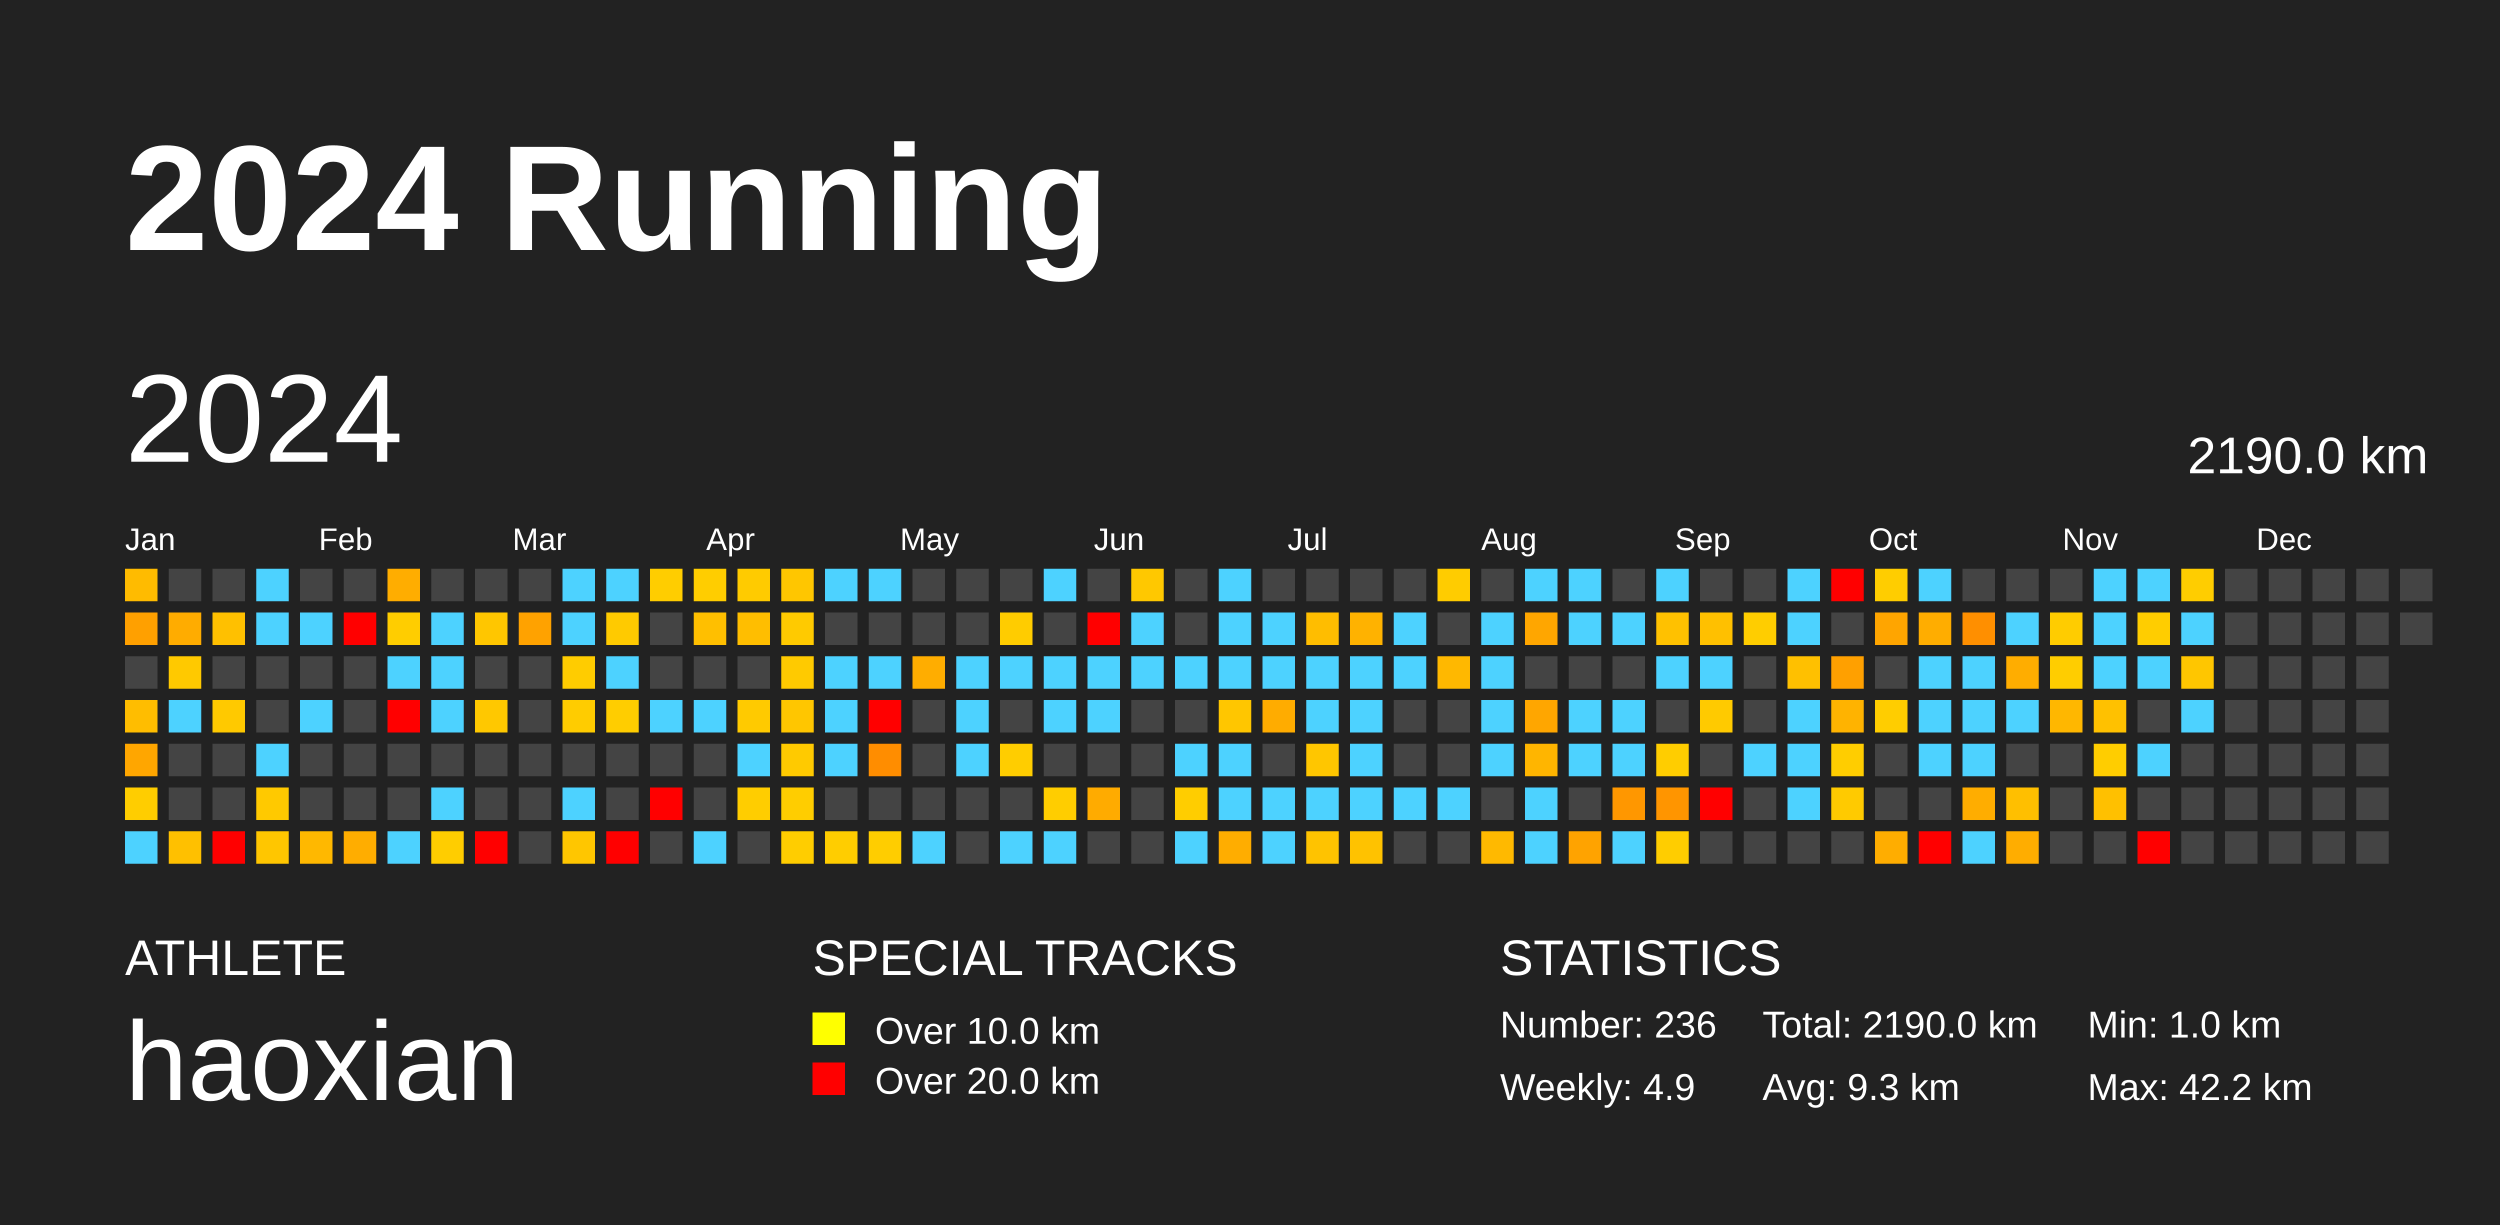
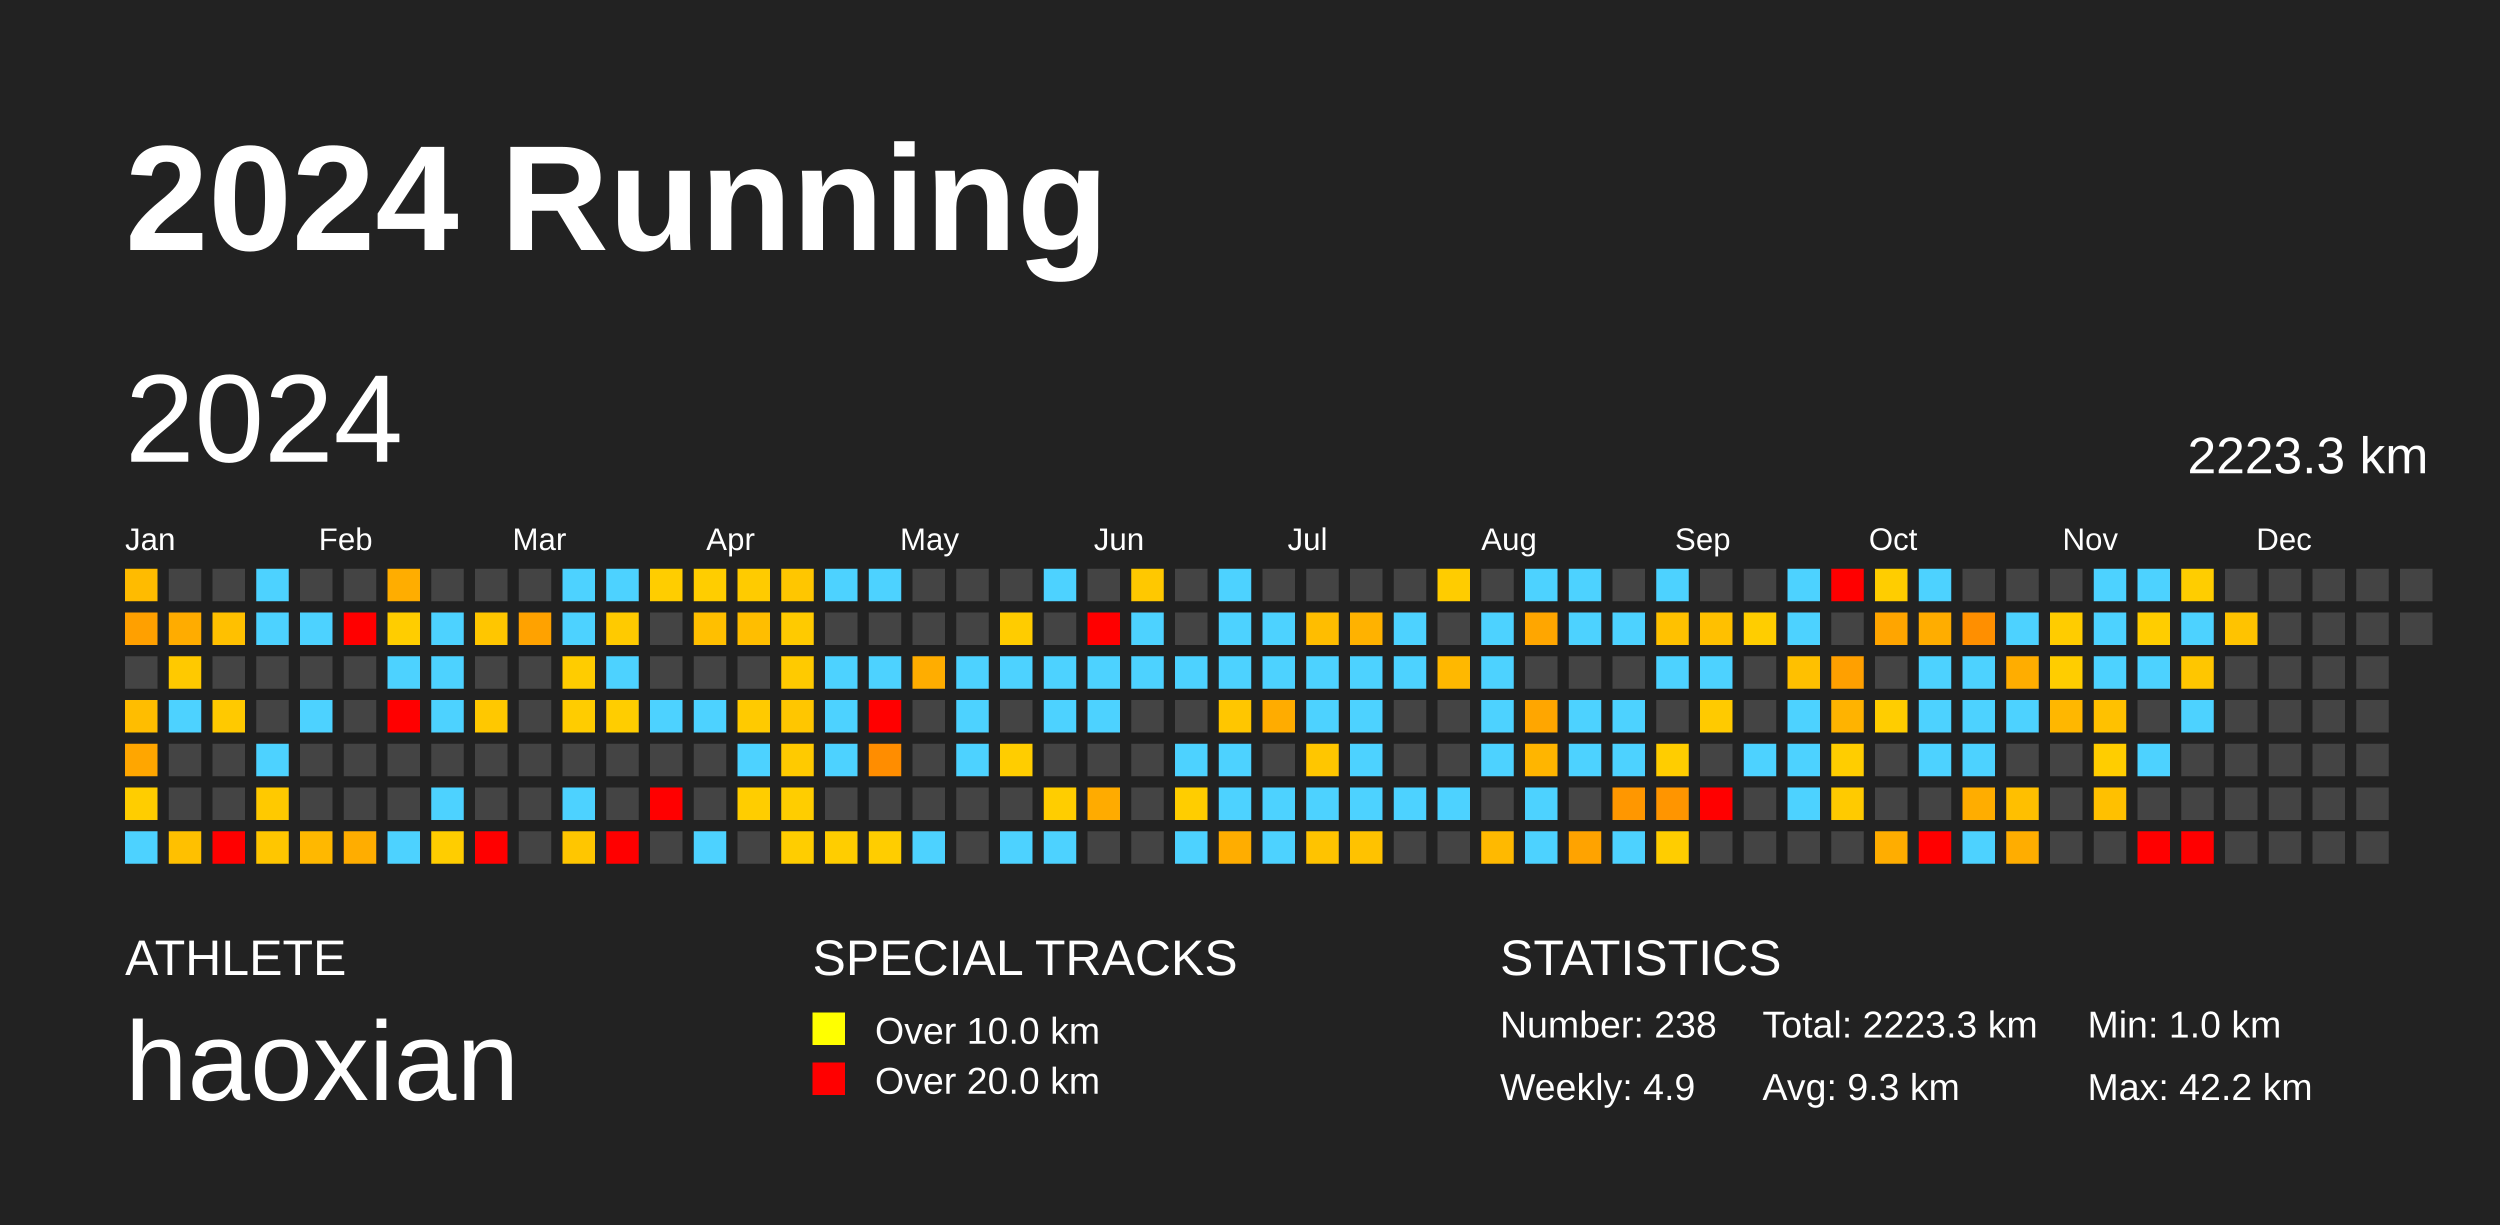
<svg xmlns="http://www.w3.org/2000/svg" baseProfile="full" height="98mm" version="1.1" viewBox="0,0,200,98" width="200mm">
  <defs />
  <rect fill="#222222" height="98" width="200" x="0" y="0" />
  <text fill="#FFFFFF" style="font-size:12px; font-family:Arial; font-weight:bold;" x="10" y="20">2024 Running</text>
  <text fill="#FFFFFF" style="font-size:4px; font-family:Arial" x="10" y="78">ATHLETE</text>
  <text fill="#FFFFFF" style="font-size:9px; font-family:Arial" x="10" y="88">haoxian</text>
  <text fill="#FFFFFF" style="font-size:4px; font-family:Arial" x="65" y="78">SPECIAL TRACKS</text>
  <rect fill="yellow" height="2.6" width="2.6" x="65" y="81" />
  <text fill="#FFFFFF" style="font-size:3px; font-family:Arial" x="70" y="83.5">Over 10.0 km</text>
  <rect fill="red" height="2.6" width="2.6" x="65" y="85" />
  <text fill="#FFFFFF" style="font-size:3px; font-family:Arial" x="70" y="87.5">Over 20.0 km</text>
  <text fill="#FFFFFF" style="font-size:4px; font-family:Arial" x="120" y="78">STATISTICS</text>
-   <text fill="#FFFFFF" style="font-size:3px; font-family:Arial" x="120" y="83">Number: 236</text>
+   <text fill="#FFFFFF" style="font-size:3px; font-family:Arial" x="120" y="83">Number: 238</text>
  <text fill="#FFFFFF" style="font-size:3px; font-family:Arial" x="120" y="88">Weekly: 4.9</text>
-   <text fill="#FFFFFF" style="font-size:3px; font-family:Arial" x="141" y="83">Total: 2190.0 km</text>
+   <text fill="#FFFFFF" style="font-size:3px; font-family:Arial" x="141" y="83">Total: 2223.3 km</text>
  <text fill="#FFFFFF" style="font-size:3px; font-family:Arial" x="141" y="88">Avg: 9.3 km</text>
  <text fill="#FFFFFF" style="font-size:3px; font-family:Arial" x="167" y="83">Min: 1.0 km</text>
  <text fill="#FFFFFF" style="font-size:3px; font-family:Arial" x="167" y="88">Max: 42.2 km</text>
  <text dominant-baseline="hanging" fill="#FFFFFF" style="font-size:10.0px; font-family:Arial;" x="10" y="30">2024</text>
-   <text dominant-baseline="hanging" fill="#FFFFFF" style="font-size:4.125px; font-family:Arial;" x="175" y="35">2190.0 km</text>
+   <text dominant-baseline="hanging" fill="#FFFFFF" style="font-size:4.125px; font-family:Arial;" x="175" y="35">2223.3 km</text>
  <text fill="#FFFFFF" style="font-size:2.5px; font-family:Arial" x="10.0" y="44">Jan</text>
  <text fill="#FFFFFF" style="font-size:2.5px; font-family:Arial" x="25.5" y="44">Feb</text>
  <text fill="#FFFFFF" style="font-size:2.5px; font-family:Arial" x="41.0" y="44">Mar</text>
  <text fill="#FFFFFF" style="font-size:2.5px; font-family:Arial" x="56.5" y="44">Apr</text>
  <text fill="#FFFFFF" style="font-size:2.5px; font-family:Arial" x="72.0" y="44">May</text>
  <text fill="#FFFFFF" style="font-size:2.5px; font-family:Arial" x="87.5" y="44">Jun</text>
  <text fill="#FFFFFF" style="font-size:2.5px; font-family:Arial" x="103.0" y="44">Jul</text>
  <text fill="#FFFFFF" style="font-size:2.5px; font-family:Arial" x="118.5" y="44">Aug</text>
  <text fill="#FFFFFF" style="font-size:2.5px; font-family:Arial" x="134.0" y="44">Sep</text>
  <text fill="#FFFFFF" style="font-size:2.5px; font-family:Arial" x="149.5" y="44">Oct</text>
  <text fill="#FFFFFF" style="font-size:2.5px; font-family:Arial" x="165.0" y="44">Nov</text>
  <text fill="#FFFFFF" style="font-size:2.5px; font-family:Arial" x="180.5" y="44">Dec</text>
  <rect fill="#ffbb00" height="2.6" width="2.6" x="10.0" y="45.5" />
  <rect fill="#ffa000" height="2.6" width="2.6" x="10.0" y="49.0" />
  <rect fill="#444444" height="2.6" width="2.6" x="10.0" y="52.5" />
  <rect fill="#ffbd00" height="2.6" width="2.6" x="10.0" y="56.0" />
  <rect fill="#ffa600" height="2.6" width="2.6" x="10.0" y="59.5" />
  <rect fill="#ffcd00" height="2.6" width="2.6" x="10.0" y="63.0" />
  <rect fill="#4dd2ff" height="2.6" width="2.6" x="10.0" y="66.5" />
  <rect fill="#444444" height="2.6" width="2.6" x="13.5" y="45.5" />
  <rect fill="#ffac00" height="2.6" width="2.6" x="13.5" y="49.0" />
  <rect fill="#ffc900" height="2.6" width="2.6" x="13.5" y="52.5" />
  <rect fill="#4dd2ff" height="2.6" width="2.6" x="13.5" y="56.0" />
  <rect fill="#444444" height="2.6" width="2.6" x="13.5" y="59.5" />
  <rect fill="#444444" height="2.6" width="2.6" x="13.5" y="63.0" />
  <rect fill="#ffc000" height="2.6" width="2.6" x="13.5" y="66.5" />
  <rect fill="#444444" height="2.6" width="2.6" x="17.0" y="45.5" />
  <rect fill="#ffc000" height="2.6" width="2.6" x="17.0" y="49.0" />
  <rect fill="#444444" height="2.6" width="2.6" x="17.0" y="52.5" />
  <rect fill="#ffc900" height="2.6" width="2.6" x="17.0" y="56.0" />
  <rect fill="#444444" height="2.6" width="2.6" x="17.0" y="59.5" />
  <rect fill="#444444" height="2.6" width="2.6" x="17.0" y="63.0" />
  <rect fill="red" height="2.6" width="2.6" x="17.0" y="66.5" />
  <rect fill="#4dd2ff" height="2.6" width="2.6" x="20.5" y="45.5" />
  <rect fill="#4dd2ff" height="2.6" width="2.6" x="20.5" y="49.0" />
  <rect fill="#444444" height="2.6" width="2.6" x="20.5" y="52.5" />
  <rect fill="#444444" height="2.6" width="2.6" x="20.5" y="56.0" />
  <rect fill="#4dd2ff" height="2.6" width="2.6" x="20.5" y="59.5" />
  <rect fill="#ffc900" height="2.6" width="2.6" x="20.5" y="63.0" />
  <rect fill="#ffc600" height="2.6" width="2.6" x="20.5" y="66.5" />
  <rect fill="#444444" height="2.6" width="2.6" x="24.0" y="45.5" />
  <rect fill="#4dd2ff" height="2.6" width="2.6" x="24.0" y="49.0" />
  <rect fill="#444444" height="2.6" width="2.6" x="24.0" y="52.5" />
  <rect fill="#4dd2ff" height="2.6" width="2.6" x="24.0" y="56.0" />
  <rect fill="#444444" height="2.6" width="2.6" x="24.0" y="59.5" />
  <rect fill="#444444" height="2.6" width="2.6" x="24.0" y="63.0" />
  <rect fill="#ffb800" height="2.6" width="2.6" x="24.0" y="66.5" />
  <rect fill="#444444" height="2.6" width="2.6" x="27.5" y="45.5" />
  <rect fill="red" height="2.6" width="2.6" x="27.5" y="49.0" />
  <rect fill="#444444" height="2.6" width="2.6" x="27.5" y="52.5" />
  <rect fill="#444444" height="2.6" width="2.6" x="27.5" y="56.0" />
  <rect fill="#444444" height="2.6" width="2.6" x="27.5" y="59.5" />
  <rect fill="#444444" height="2.6" width="2.6" x="27.5" y="63.0" />
  <rect fill="#ffad00" height="2.6" width="2.6" x="27.5" y="66.5" />
  <rect fill="#ffad00" height="2.6" width="2.6" x="31.0" y="45.5" />
  <rect fill="#ffcd00" height="2.6" width="2.6" x="31.0" y="49.0" />
  <rect fill="#4dd2ff" height="2.6" width="2.6" x="31.0" y="52.5" />
  <rect fill="red" height="2.6" width="2.6" x="31.0" y="56.0" />
  <rect fill="#444444" height="2.6" width="2.6" x="31.0" y="59.5" />
  <rect fill="#444444" height="2.6" width="2.6" x="31.0" y="63.0" />
  <rect fill="#4dd2ff" height="2.6" width="2.6" x="31.0" y="66.5" />
  <rect fill="#444444" height="2.6" width="2.6" x="34.5" y="45.5" />
  <rect fill="#4dd2ff" height="2.6" width="2.6" x="34.5" y="49.0" />
  <rect fill="#4dd2ff" height="2.6" width="2.6" x="34.5" y="52.5" />
  <rect fill="#4dd2ff" height="2.6" width="2.6" x="34.5" y="56.0" />
  <rect fill="#444444" height="2.6" width="2.6" x="34.5" y="59.5" />
  <rect fill="#4dd2ff" height="2.6" width="2.6" x="34.5" y="63.0" />
  <rect fill="#ffcd00" height="2.6" width="2.6" x="34.5" y="66.5" />
  <rect fill="#444444" height="2.6" width="2.6" x="38.0" y="45.5" />
  <rect fill="#ffc600" height="2.6" width="2.6" x="38.0" y="49.0" />
  <rect fill="#444444" height="2.6" width="2.6" x="38.0" y="52.5" />
  <rect fill="#ffc800" height="2.6" width="2.6" x="38.0" y="56.0" />
  <rect fill="#444444" height="2.6" width="2.6" x="38.0" y="59.5" />
  <rect fill="#444444" height="2.6" width="2.6" x="38.0" y="63.0" />
  <rect fill="red" height="2.6" width="2.6" x="38.0" y="66.5" />
  <rect fill="#444444" height="2.6" width="2.6" x="41.5" y="45.5" />
  <rect fill="#ffa200" height="2.6" width="2.6" x="41.5" y="49.0" />
  <rect fill="#444444" height="2.6" width="2.6" x="41.5" y="52.5" />
  <rect fill="#444444" height="2.6" width="2.6" x="41.5" y="56.0" />
  <rect fill="#444444" height="2.6" width="2.6" x="41.5" y="59.5" />
  <rect fill="#444444" height="2.6" width="2.6" x="41.5" y="63.0" />
  <rect fill="#444444" height="2.6" width="2.6" x="41.5" y="66.5" />
  <rect fill="#4dd2ff" height="2.6" width="2.6" x="45.0" y="45.5" />
  <rect fill="#4dd2ff" height="2.6" width="2.6" x="45.0" y="49.0" />
  <rect fill="#ffcc00" height="2.6" width="2.6" x="45.0" y="52.5" />
  <rect fill="#ffcc00" height="2.6" width="2.6" x="45.0" y="56.0" />
  <rect fill="#444444" height="2.6" width="2.6" x="45.0" y="59.5" />
  <rect fill="#4dd2ff" height="2.6" width="2.6" x="45.0" y="63.0" />
  <rect fill="#ffc600" height="2.6" width="2.6" x="45.0" y="66.5" />
  <rect fill="#4dd2ff" height="2.6" width="2.6" x="48.5" y="45.5" />
  <rect fill="#ffca00" height="2.6" width="2.6" x="48.5" y="49.0" />
  <rect fill="#4dd2ff" height="2.6" width="2.6" x="48.5" y="52.5" />
  <rect fill="#ffcd00" height="2.6" width="2.6" x="48.5" y="56.0" />
  <rect fill="#444444" height="2.6" width="2.6" x="48.5" y="59.5" />
  <rect fill="#444444" height="2.6" width="2.6" x="48.5" y="63.0" />
  <rect fill="red" height="2.6" width="2.6" x="48.5" y="66.5" />
  <rect fill="#ffcd00" height="2.6" width="2.6" x="52.0" y="45.5" />
  <rect fill="#444444" height="2.6" width="2.6" x="52.0" y="49.0" />
  <rect fill="#444444" height="2.6" width="2.6" x="52.0" y="52.5" />
  <rect fill="#4dd2ff" height="2.6" width="2.6" x="52.0" y="56.0" />
  <rect fill="#444444" height="2.6" width="2.6" x="52.0" y="59.5" />
  <rect fill="red" height="2.6" width="2.6" x="52.0" y="63.0" />
  <rect fill="#444444" height="2.6" width="2.6" x="52.0" y="66.5" />
  <rect fill="#ffcd00" height="2.6" width="2.6" x="55.5" y="45.5" />
  <rect fill="#ffbf00" height="2.6" width="2.6" x="55.5" y="49.0" />
  <rect fill="#444444" height="2.6" width="2.6" x="55.5" y="52.5" />
  <rect fill="#4dd2ff" height="2.6" width="2.6" x="55.5" y="56.0" />
  <rect fill="#444444" height="2.6" width="2.6" x="55.5" y="59.5" />
  <rect fill="#444444" height="2.6" width="2.6" x="55.5" y="63.0" />
  <rect fill="#4dd2ff" height="2.6" width="2.6" x="55.5" y="66.5" />
  <rect fill="#ffcb00" height="2.6" width="2.6" x="59.0" y="45.5" />
  <rect fill="#ffbe00" height="2.6" width="2.6" x="59.0" y="49.0" />
  <rect fill="#444444" height="2.6" width="2.6" x="59.0" y="52.5" />
  <rect fill="#ffca00" height="2.6" width="2.6" x="59.0" y="56.0" />
  <rect fill="#4dd2ff" height="2.6" width="2.6" x="59.0" y="59.5" />
  <rect fill="#ffcd00" height="2.6" width="2.6" x="59.0" y="63.0" />
  <rect fill="#444444" height="2.6" width="2.6" x="59.0" y="66.5" />
  <rect fill="#ffc600" height="2.6" width="2.6" x="62.5" y="45.5" />
  <rect fill="#ffca00" height="2.6" width="2.6" x="62.5" y="49.0" />
  <rect fill="#ffca00" height="2.6" width="2.6" x="62.5" y="52.5" />
  <rect fill="#ffc600" height="2.6" width="2.6" x="62.5" y="56.0" />
  <rect fill="#ffca00" height="2.6" width="2.6" x="62.5" y="59.5" />
  <rect fill="#ffcd00" height="2.6" width="2.6" x="62.5" y="63.0" />
  <rect fill="#ffcd00" height="2.6" width="2.6" x="62.5" y="66.5" />
  <rect fill="#4dd2ff" height="2.6" width="2.6" x="66.0" y="45.5" />
  <rect fill="#444444" height="2.6" width="2.6" x="66.0" y="49.0" />
  <rect fill="#4dd2ff" height="2.6" width="2.6" x="66.0" y="52.5" />
  <rect fill="#4dd2ff" height="2.6" width="2.6" x="66.0" y="56.0" />
  <rect fill="#4dd2ff" height="2.6" width="2.6" x="66.0" y="59.5" />
  <rect fill="#444444" height="2.6" width="2.6" x="66.0" y="63.0" />
  <rect fill="#ffcd00" height="2.6" width="2.6" x="66.0" y="66.5" />
  <rect fill="#4dd2ff" height="2.6" width="2.6" x="69.5" y="45.5" />
  <rect fill="#444444" height="2.6" width="2.6" x="69.5" y="49.0" />
  <rect fill="#4dd2ff" height="2.6" width="2.6" x="69.5" y="52.5" />
  <rect fill="red" height="2.6" width="2.6" x="69.5" y="56.0" />
  <rect fill="#ff8d00" height="2.6" width="2.6" x="69.5" y="59.5" />
  <rect fill="#444444" height="2.6" width="2.6" x="69.5" y="63.0" />
  <rect fill="#ffcd00" height="2.6" width="2.6" x="69.5" y="66.5" />
  <rect fill="#444444" height="2.6" width="2.6" x="73.0" y="45.5" />
  <rect fill="#444444" height="2.6" width="2.6" x="73.0" y="49.0" />
  <rect fill="#ffad00" height="2.6" width="2.6" x="73.0" y="52.5" />
  <rect fill="#444444" height="2.6" width="2.6" x="73.0" y="56.0" />
  <rect fill="#444444" height="2.6" width="2.6" x="73.0" y="59.5" />
  <rect fill="#444444" height="2.6" width="2.6" x="73.0" y="63.0" />
  <rect fill="#4dd2ff" height="2.6" width="2.6" x="73.0" y="66.5" />
  <rect fill="#444444" height="2.6" width="2.6" x="76.5" y="45.5" />
  <rect fill="#444444" height="2.6" width="2.6" x="76.5" y="49.0" />
  <rect fill="#4dd2ff" height="2.6" width="2.6" x="76.5" y="52.5" />
  <rect fill="#4dd2ff" height="2.6" width="2.6" x="76.5" y="56.0" />
  <rect fill="#4dd2ff" height="2.6" width="2.6" x="76.5" y="59.5" />
  <rect fill="#444444" height="2.6" width="2.6" x="76.5" y="63.0" />
  <rect fill="#444444" height="2.6" width="2.6" x="76.5" y="66.5" />
  <rect fill="#444444" height="2.6" width="2.6" x="80.0" y="45.5" />
  <rect fill="#ffcc00" height="2.6" width="2.6" x="80.0" y="49.0" />
  <rect fill="#4dd2ff" height="2.6" width="2.6" x="80.0" y="52.5" />
  <rect fill="#444444" height="2.6" width="2.6" x="80.0" y="56.0" />
  <rect fill="#ffcd00" height="2.6" width="2.6" x="80.0" y="59.5" />
  <rect fill="#444444" height="2.6" width="2.6" x="80.0" y="63.0" />
  <rect fill="#4dd2ff" height="2.6" width="2.6" x="80.0" y="66.5" />
  <rect fill="#4dd2ff" height="2.6" width="2.6" x="83.5" y="45.5" />
  <rect fill="#444444" height="2.6" width="2.6" x="83.5" y="49.0" />
  <rect fill="#4dd2ff" height="2.6" width="2.6" x="83.5" y="52.5" />
  <rect fill="#4dd2ff" height="2.6" width="2.6" x="83.5" y="56.0" />
  <rect fill="#444444" height="2.6" width="2.6" x="83.5" y="59.5" />
  <rect fill="#ffcd00" height="2.6" width="2.6" x="83.5" y="63.0" />
  <rect fill="#4dd2ff" height="2.6" width="2.6" x="83.5" y="66.5" />
  <rect fill="#444444" height="2.6" width="2.6" x="87.0" y="45.5" />
  <rect fill="red" height="2.6" width="2.6" x="87.0" y="49.0" />
  <rect fill="#4dd2ff" height="2.6" width="2.6" x="87.0" y="52.5" />
  <rect fill="#4dd2ff" height="2.6" width="2.6" x="87.0" y="56.0" />
  <rect fill="#444444" height="2.6" width="2.6" x="87.0" y="59.5" />
  <rect fill="#ffab00" height="2.6" width="2.6" x="87.0" y="63.0" />
  <rect fill="#444444" height="2.6" width="2.6" x="87.0" y="66.5" />
  <rect fill="#ffc800" height="2.6" width="2.6" x="90.5" y="45.5" />
  <rect fill="#4dd2ff" height="2.6" width="2.6" x="90.5" y="49.0" />
  <rect fill="#4dd2ff" height="2.6" width="2.6" x="90.5" y="52.5" />
  <rect fill="#444444" height="2.6" width="2.6" x="90.5" y="56.0" />
  <rect fill="#444444" height="2.6" width="2.6" x="90.5" y="59.5" />
  <rect fill="#444444" height="2.6" width="2.6" x="90.5" y="63.0" />
  <rect fill="#444444" height="2.6" width="2.6" x="90.5" y="66.5" />
  <rect fill="#444444" height="2.6" width="2.6" x="94.0" y="45.5" />
  <rect fill="#444444" height="2.6" width="2.6" x="94.0" y="49.0" />
  <rect fill="#4dd2ff" height="2.6" width="2.6" x="94.0" y="52.5" />
  <rect fill="#444444" height="2.6" width="2.6" x="94.0" y="56.0" />
  <rect fill="#4dd2ff" height="2.6" width="2.6" x="94.0" y="59.5" />
  <rect fill="#ffcd00" height="2.6" width="2.6" x="94.0" y="63.0" />
  <rect fill="#4dd2ff" height="2.6" width="2.6" x="94.0" y="66.5" />
  <rect fill="#4dd2ff" height="2.6" width="2.6" x="97.5" y="45.5" />
  <rect fill="#4dd2ff" height="2.6" width="2.6" x="97.5" y="49.0" />
  <rect fill="#4dd2ff" height="2.6" width="2.6" x="97.5" y="52.5" />
  <rect fill="#ffc600" height="2.6" width="2.6" x="97.5" y="56.0" />
  <rect fill="#4dd2ff" height="2.6" width="2.6" x="97.5" y="59.5" />
  <rect fill="#4dd2ff" height="2.6" width="2.6" x="97.5" y="63.0" />
  <rect fill="#ffad00" height="2.6" width="2.6" x="97.5" y="66.5" />
  <rect fill="#444444" height="2.6" width="2.6" x="101.0" y="45.5" />
  <rect fill="#4dd2ff" height="2.6" width="2.6" x="101.0" y="49.0" />
  <rect fill="#4dd2ff" height="2.6" width="2.6" x="101.0" y="52.5" />
  <rect fill="#ffac00" height="2.6" width="2.6" x="101.0" y="56.0" />
  <rect fill="#444444" height="2.6" width="2.6" x="101.0" y="59.5" />
  <rect fill="#4dd2ff" height="2.6" width="2.6" x="101.0" y="63.0" />
  <rect fill="#4dd2ff" height="2.6" width="2.6" x="101.0" y="66.5" />
  <rect fill="#444444" height="2.6" width="2.6" x="104.5" y="45.5" />
  <rect fill="#ffbd00" height="2.6" width="2.6" x="104.5" y="49.0" />
  <rect fill="#4dd2ff" height="2.6" width="2.6" x="104.5" y="52.5" />
  <rect fill="#4dd2ff" height="2.6" width="2.6" x="104.5" y="56.0" />
  <rect fill="#ffc600" height="2.6" width="2.6" x="104.5" y="59.5" />
  <rect fill="#4dd2ff" height="2.6" width="2.6" x="104.5" y="63.0" />
  <rect fill="#ffc300" height="2.6" width="2.6" x="104.5" y="66.5" />
  <rect fill="#444444" height="2.6" width="2.6" x="108.0" y="45.5" />
  <rect fill="#ffb200" height="2.6" width="2.6" x="108.0" y="49.0" />
  <rect fill="#4dd2ff" height="2.6" width="2.6" x="108.0" y="52.5" />
  <rect fill="#4dd2ff" height="2.6" width="2.6" x="108.0" y="56.0" />
  <rect fill="#4dd2ff" height="2.6" width="2.6" x="108.0" y="59.5" />
  <rect fill="#4dd2ff" height="2.6" width="2.6" x="108.0" y="63.0" />
  <rect fill="#ffc200" height="2.6" width="2.6" x="108.0" y="66.5" />
  <rect fill="#444444" height="2.6" width="2.6" x="111.5" y="45.5" />
  <rect fill="#4dd2ff" height="2.6" width="2.6" x="111.5" y="49.0" />
  <rect fill="#4dd2ff" height="2.6" width="2.6" x="111.5" y="52.5" />
  <rect fill="#444444" height="2.6" width="2.6" x="111.5" y="56.0" />
  <rect fill="#444444" height="2.6" width="2.6" x="111.5" y="59.5" />
  <rect fill="#4dd2ff" height="2.6" width="2.6" x="111.5" y="63.0" />
  <rect fill="#444444" height="2.6" width="2.6" x="111.5" y="66.5" />
  <rect fill="#ffcc00" height="2.6" width="2.6" x="115.0" y="45.5" />
  <rect fill="#444444" height="2.6" width="2.6" x="115.0" y="49.0" />
  <rect fill="#ffb800" height="2.6" width="2.6" x="115.0" y="52.5" />
  <rect fill="#444444" height="2.6" width="2.6" x="115.0" y="56.0" />
  <rect fill="#444444" height="2.6" width="2.6" x="115.0" y="59.5" />
  <rect fill="#4dd2ff" height="2.6" width="2.6" x="115.0" y="63.0" />
  <rect fill="#444444" height="2.6" width="2.6" x="115.0" y="66.5" />
  <rect fill="#444444" height="2.6" width="2.6" x="118.5" y="45.5" />
  <rect fill="#4dd2ff" height="2.6" width="2.6" x="118.5" y="49.0" />
  <rect fill="#4dd2ff" height="2.6" width="2.6" x="118.5" y="52.5" />
  <rect fill="#4dd2ff" height="2.6" width="2.6" x="118.5" y="56.0" />
  <rect fill="#4dd2ff" height="2.6" width="2.6" x="118.5" y="59.5" />
  <rect fill="#444444" height="2.6" width="2.6" x="118.5" y="63.0" />
  <rect fill="#ffb900" height="2.6" width="2.6" x="118.5" y="66.5" />
  <rect fill="#4dd2ff" height="2.6" width="2.6" x="122.0" y="45.5" />
  <rect fill="#ffa600" height="2.6" width="2.6" x="122.0" y="49.0" />
  <rect fill="#444444" height="2.6" width="2.6" x="122.0" y="52.5" />
  <rect fill="#ffa600" height="2.6" width="2.6" x="122.0" y="56.0" />
  <rect fill="#ffb500" height="2.6" width="2.6" x="122.0" y="59.5" />
  <rect fill="#4dd2ff" height="2.6" width="2.6" x="122.0" y="63.0" />
  <rect fill="#4dd2ff" height="2.6" width="2.6" x="122.0" y="66.5" />
  <rect fill="#4dd2ff" height="2.6" width="2.6" x="125.5" y="45.5" />
  <rect fill="#4dd2ff" height="2.6" width="2.6" x="125.5" y="49.0" />
  <rect fill="#444444" height="2.6" width="2.6" x="125.5" y="52.5" />
  <rect fill="#4dd2ff" height="2.6" width="2.6" x="125.5" y="56.0" />
  <rect fill="#4dd2ff" height="2.6" width="2.6" x="125.5" y="59.5" />
  <rect fill="#444444" height="2.6" width="2.6" x="125.5" y="63.0" />
  <rect fill="#ffa300" height="2.6" width="2.6" x="125.5" y="66.5" />
  <rect fill="#444444" height="2.6" width="2.6" x="129.0" y="45.5" />
  <rect fill="#4dd2ff" height="2.6" width="2.6" x="129.0" y="49.0" />
  <rect fill="#444444" height="2.6" width="2.6" x="129.0" y="52.5" />
  <rect fill="#4dd2ff" height="2.6" width="2.6" x="129.0" y="56.0" />
  <rect fill="#4dd2ff" height="2.6" width="2.6" x="129.0" y="59.5" />
  <rect fill="#ff9700" height="2.6" width="2.6" x="129.0" y="63.0" />
  <rect fill="#4dd2ff" height="2.6" width="2.6" x="129.0" y="66.5" />
  <rect fill="#4dd2ff" height="2.6" width="2.6" x="132.5" y="45.5" />
  <rect fill="#ffc100" height="2.6" width="2.6" x="132.5" y="49.0" />
  <rect fill="#4dd2ff" height="2.6" width="2.6" x="132.5" y="52.5" />
  <rect fill="#444444" height="2.6" width="2.6" x="132.5" y="56.0" />
  <rect fill="#ffcd00" height="2.6" width="2.6" x="132.5" y="59.5" />
  <rect fill="#ff9500" height="2.6" width="2.6" x="132.5" y="63.0" />
  <rect fill="#ffcd00" height="2.6" width="2.6" x="132.5" y="66.5" />
  <rect fill="#444444" height="2.6" width="2.6" x="136.0" y="45.5" />
  <rect fill="#ffc000" height="2.6" width="2.6" x="136.0" y="49.0" />
  <rect fill="#4dd2ff" height="2.6" width="2.6" x="136.0" y="52.5" />
  <rect fill="#ffca00" height="2.6" width="2.6" x="136.0" y="56.0" />
  <rect fill="#444444" height="2.6" width="2.6" x="136.0" y="59.5" />
  <rect fill="red" height="2.6" width="2.6" x="136.0" y="63.0" />
  <rect fill="#444444" height="2.6" width="2.6" x="136.0" y="66.5" />
  <rect fill="#444444" height="2.6" width="2.6" x="139.5" y="45.5" />
  <rect fill="#ffcd00" height="2.6" width="2.6" x="139.5" y="49.0" />
  <rect fill="#444444" height="2.6" width="2.6" x="139.5" y="52.5" />
  <rect fill="#444444" height="2.6" width="2.6" x="139.5" y="56.0" />
  <rect fill="#4dd2ff" height="2.6" width="2.6" x="139.5" y="59.5" />
  <rect fill="#444444" height="2.6" width="2.6" x="139.5" y="63.0" />
  <rect fill="#444444" height="2.6" width="2.6" x="139.5" y="66.5" />
  <rect fill="#4dd2ff" height="2.6" width="2.6" x="143.0" y="45.5" />
  <rect fill="#4dd2ff" height="2.6" width="2.6" x="143.0" y="49.0" />
  <rect fill="#ffc000" height="2.6" width="2.6" x="143.0" y="52.5" />
  <rect fill="#4dd2ff" height="2.6" width="2.6" x="143.0" y="56.0" />
  <rect fill="#4dd2ff" height="2.6" width="2.6" x="143.0" y="59.5" />
  <rect fill="#4dd2ff" height="2.6" width="2.6" x="143.0" y="63.0" />
  <rect fill="#444444" height="2.6" width="2.6" x="143.0" y="66.5" />
  <rect fill="red" height="2.6" width="2.6" x="146.5" y="45.5" />
  <rect fill="#444444" height="2.6" width="2.6" x="146.5" y="49.0" />
  <rect fill="#ffa000" height="2.6" width="2.6" x="146.5" y="52.5" />
  <rect fill="#ffb300" height="2.6" width="2.6" x="146.5" y="56.0" />
  <rect fill="#ffcd00" height="2.6" width="2.6" x="146.5" y="59.5" />
  <rect fill="#ffca00" height="2.6" width="2.6" x="146.5" y="63.0" />
  <rect fill="#444444" height="2.6" width="2.6" x="146.5" y="66.5" />
  <rect fill="#ffcd00" height="2.6" width="2.6" x="150.0" y="45.5" />
  <rect fill="#ffa500" height="2.6" width="2.6" x="150.0" y="49.0" />
  <rect fill="#444444" height="2.6" width="2.6" x="150.0" y="52.5" />
  <rect fill="#ffcd00" height="2.6" width="2.6" x="150.0" y="56.0" />
  <rect fill="#444444" height="2.6" width="2.6" x="150.0" y="59.5" />
  <rect fill="#444444" height="2.6" width="2.6" x="150.0" y="63.0" />
  <rect fill="#ffad00" height="2.6" width="2.6" x="150.0" y="66.5" />
  <rect fill="#4dd2ff" height="2.6" width="2.6" x="153.5" y="45.5" />
  <rect fill="#ffad00" height="2.6" width="2.6" x="153.5" y="49.0" />
  <rect fill="#4dd2ff" height="2.6" width="2.6" x="153.5" y="52.5" />
  <rect fill="#4dd2ff" height="2.6" width="2.6" x="153.5" y="56.0" />
  <rect fill="#4dd2ff" height="2.6" width="2.6" x="153.5" y="59.5" />
  <rect fill="#444444" height="2.6" width="2.6" x="153.5" y="63.0" />
  <rect fill="red" height="2.6" width="2.6" x="153.5" y="66.5" />
  <rect fill="#444444" height="2.6" width="2.6" x="157.0" y="45.5" />
  <rect fill="#ff8f00" height="2.6" width="2.6" x="157.0" y="49.0" />
  <rect fill="#4dd2ff" height="2.6" width="2.6" x="157.0" y="52.5" />
  <rect fill="#4dd2ff" height="2.6" width="2.6" x="157.0" y="56.0" />
  <rect fill="#4dd2ff" height="2.6" width="2.6" x="157.0" y="59.5" />
  <rect fill="#ffad00" height="2.6" width="2.6" x="157.0" y="63.0" />
  <rect fill="#4dd2ff" height="2.6" width="2.6" x="157.0" y="66.5" />
  <rect fill="#444444" height="2.6" width="2.6" x="160.5" y="45.5" />
  <rect fill="#4dd2ff" height="2.6" width="2.6" x="160.5" y="49.0" />
  <rect fill="#ffad00" height="2.6" width="2.6" x="160.5" y="52.5" />
  <rect fill="#4dd2ff" height="2.6" width="2.6" x="160.5" y="56.0" />
  <rect fill="#444444" height="2.6" width="2.6" x="160.5" y="59.5" />
  <rect fill="#ffbf00" height="2.6" width="2.6" x="160.5" y="63.0" />
  <rect fill="#ffad00" height="2.6" width="2.6" x="160.5" y="66.5" />
  <rect fill="#444444" height="2.6" width="2.6" x="164.0" y="45.5" />
  <rect fill="#ffcc00" height="2.6" width="2.6" x="164.0" y="49.0" />
  <rect fill="#ffcd00" height="2.6" width="2.6" x="164.0" y="52.5" />
  <rect fill="#ffb700" height="2.6" width="2.6" x="164.0" y="56.0" />
  <rect fill="#444444" height="2.6" width="2.6" x="164.0" y="59.5" />
  <rect fill="#444444" height="2.6" width="2.6" x="164.0" y="63.0" />
  <rect fill="#444444" height="2.6" width="2.6" x="164.0" y="66.5" />
  <rect fill="#4dd2ff" height="2.6" width="2.6" x="167.5" y="45.5" />
  <rect fill="#4dd2ff" height="2.6" width="2.6" x="167.5" y="49.0" />
  <rect fill="#4dd2ff" height="2.6" width="2.6" x="167.5" y="52.5" />
  <rect fill="#ffc100" height="2.6" width="2.6" x="167.5" y="56.0" />
  <rect fill="#ffcd00" height="2.6" width="2.6" x="167.5" y="59.5" />
  <rect fill="#ffc000" height="2.6" width="2.6" x="167.5" y="63.0" />
  <rect fill="#444444" height="2.6" width="2.6" x="167.5" y="66.5" />
  <rect fill="#4dd2ff" height="2.6" width="2.6" x="171.0" y="45.5" />
  <rect fill="#ffcd00" height="2.6" width="2.6" x="171.0" y="49.0" />
  <rect fill="#4dd2ff" height="2.6" width="2.6" x="171.0" y="52.5" />
  <rect fill="#444444" height="2.6" width="2.6" x="171.0" y="56.0" />
  <rect fill="#4dd2ff" height="2.6" width="2.6" x="171.0" y="59.5" />
  <rect fill="#444444" height="2.6" width="2.6" x="171.0" y="63.0" />
  <rect fill="red" height="2.6" width="2.6" x="171.0" y="66.5" />
  <rect fill="#ffcd00" height="2.6" width="2.6" x="174.5" y="45.5" />
  <rect fill="#4dd2ff" height="2.6" width="2.6" x="174.5" y="49.0" />
  <rect fill="#ffc600" height="2.6" width="2.6" x="174.5" y="52.5" />
  <rect fill="#4dd2ff" height="2.6" width="2.6" x="174.5" y="56.0" />
  <rect fill="#444444" height="2.6" width="2.6" x="174.5" y="59.5" />
  <rect fill="#444444" height="2.6" width="2.6" x="174.5" y="63.0" />
-   <rect fill="#444444" height="2.6" width="2.6" x="174.5" y="66.5" />
+   <rect fill="red" height="2.6" width="2.6" x="174.5" y="66.5" />
  <rect fill="#444444" height="2.6" width="2.6" x="178.0" y="45.5" />
-   <rect fill="#444444" height="2.6" width="2.6" x="178.0" y="49.0" />
+   <rect fill="#ffc300" height="2.6" width="2.6" x="178.0" y="49.0" />
  <rect fill="#444444" height="2.6" width="2.6" x="178.0" y="52.5" />
  <rect fill="#444444" height="2.6" width="2.6" x="178.0" y="56.0" />
  <rect fill="#444444" height="2.6" width="2.6" x="178.0" y="59.5" />
  <rect fill="#444444" height="2.6" width="2.6" x="178.0" y="63.0" />
  <rect fill="#444444" height="2.6" width="2.6" x="178.0" y="66.5" />
  <rect fill="#444444" height="2.6" width="2.6" x="181.5" y="45.5" />
  <rect fill="#444444" height="2.6" width="2.6" x="181.5" y="49.0" />
  <rect fill="#444444" height="2.6" width="2.6" x="181.5" y="52.5" />
  <rect fill="#444444" height="2.6" width="2.6" x="181.5" y="56.0" />
  <rect fill="#444444" height="2.6" width="2.6" x="181.5" y="59.5" />
  <rect fill="#444444" height="2.6" width="2.6" x="181.5" y="63.0" />
  <rect fill="#444444" height="2.6" width="2.6" x="181.5" y="66.5" />
  <rect fill="#444444" height="2.6" width="2.6" x="185.0" y="45.5" />
  <rect fill="#444444" height="2.6" width="2.6" x="185.0" y="49.0" />
  <rect fill="#444444" height="2.6" width="2.6" x="185.0" y="52.5" />
  <rect fill="#444444" height="2.6" width="2.6" x="185.0" y="56.0" />
  <rect fill="#444444" height="2.6" width="2.6" x="185.0" y="59.5" />
  <rect fill="#444444" height="2.6" width="2.6" x="185.0" y="63.0" />
  <rect fill="#444444" height="2.6" width="2.6" x="185.0" y="66.5" />
  <rect fill="#444444" height="2.6" width="2.6" x="188.5" y="45.5" />
  <rect fill="#444444" height="2.6" width="2.6" x="188.5" y="49.0" />
  <rect fill="#444444" height="2.6" width="2.6" x="188.5" y="52.5" />
  <rect fill="#444444" height="2.6" width="2.6" x="188.5" y="56.0" />
  <rect fill="#444444" height="2.6" width="2.6" x="188.5" y="59.5" />
  <rect fill="#444444" height="2.6" width="2.6" x="188.5" y="63.0" />
  <rect fill="#444444" height="2.6" width="2.6" x="188.5" y="66.5" />
  <rect fill="#444444" height="2.6" width="2.6" x="192.0" y="45.5" />
  <rect fill="#444444" height="2.6" width="2.6" x="192.0" y="49.0" />
</svg>
